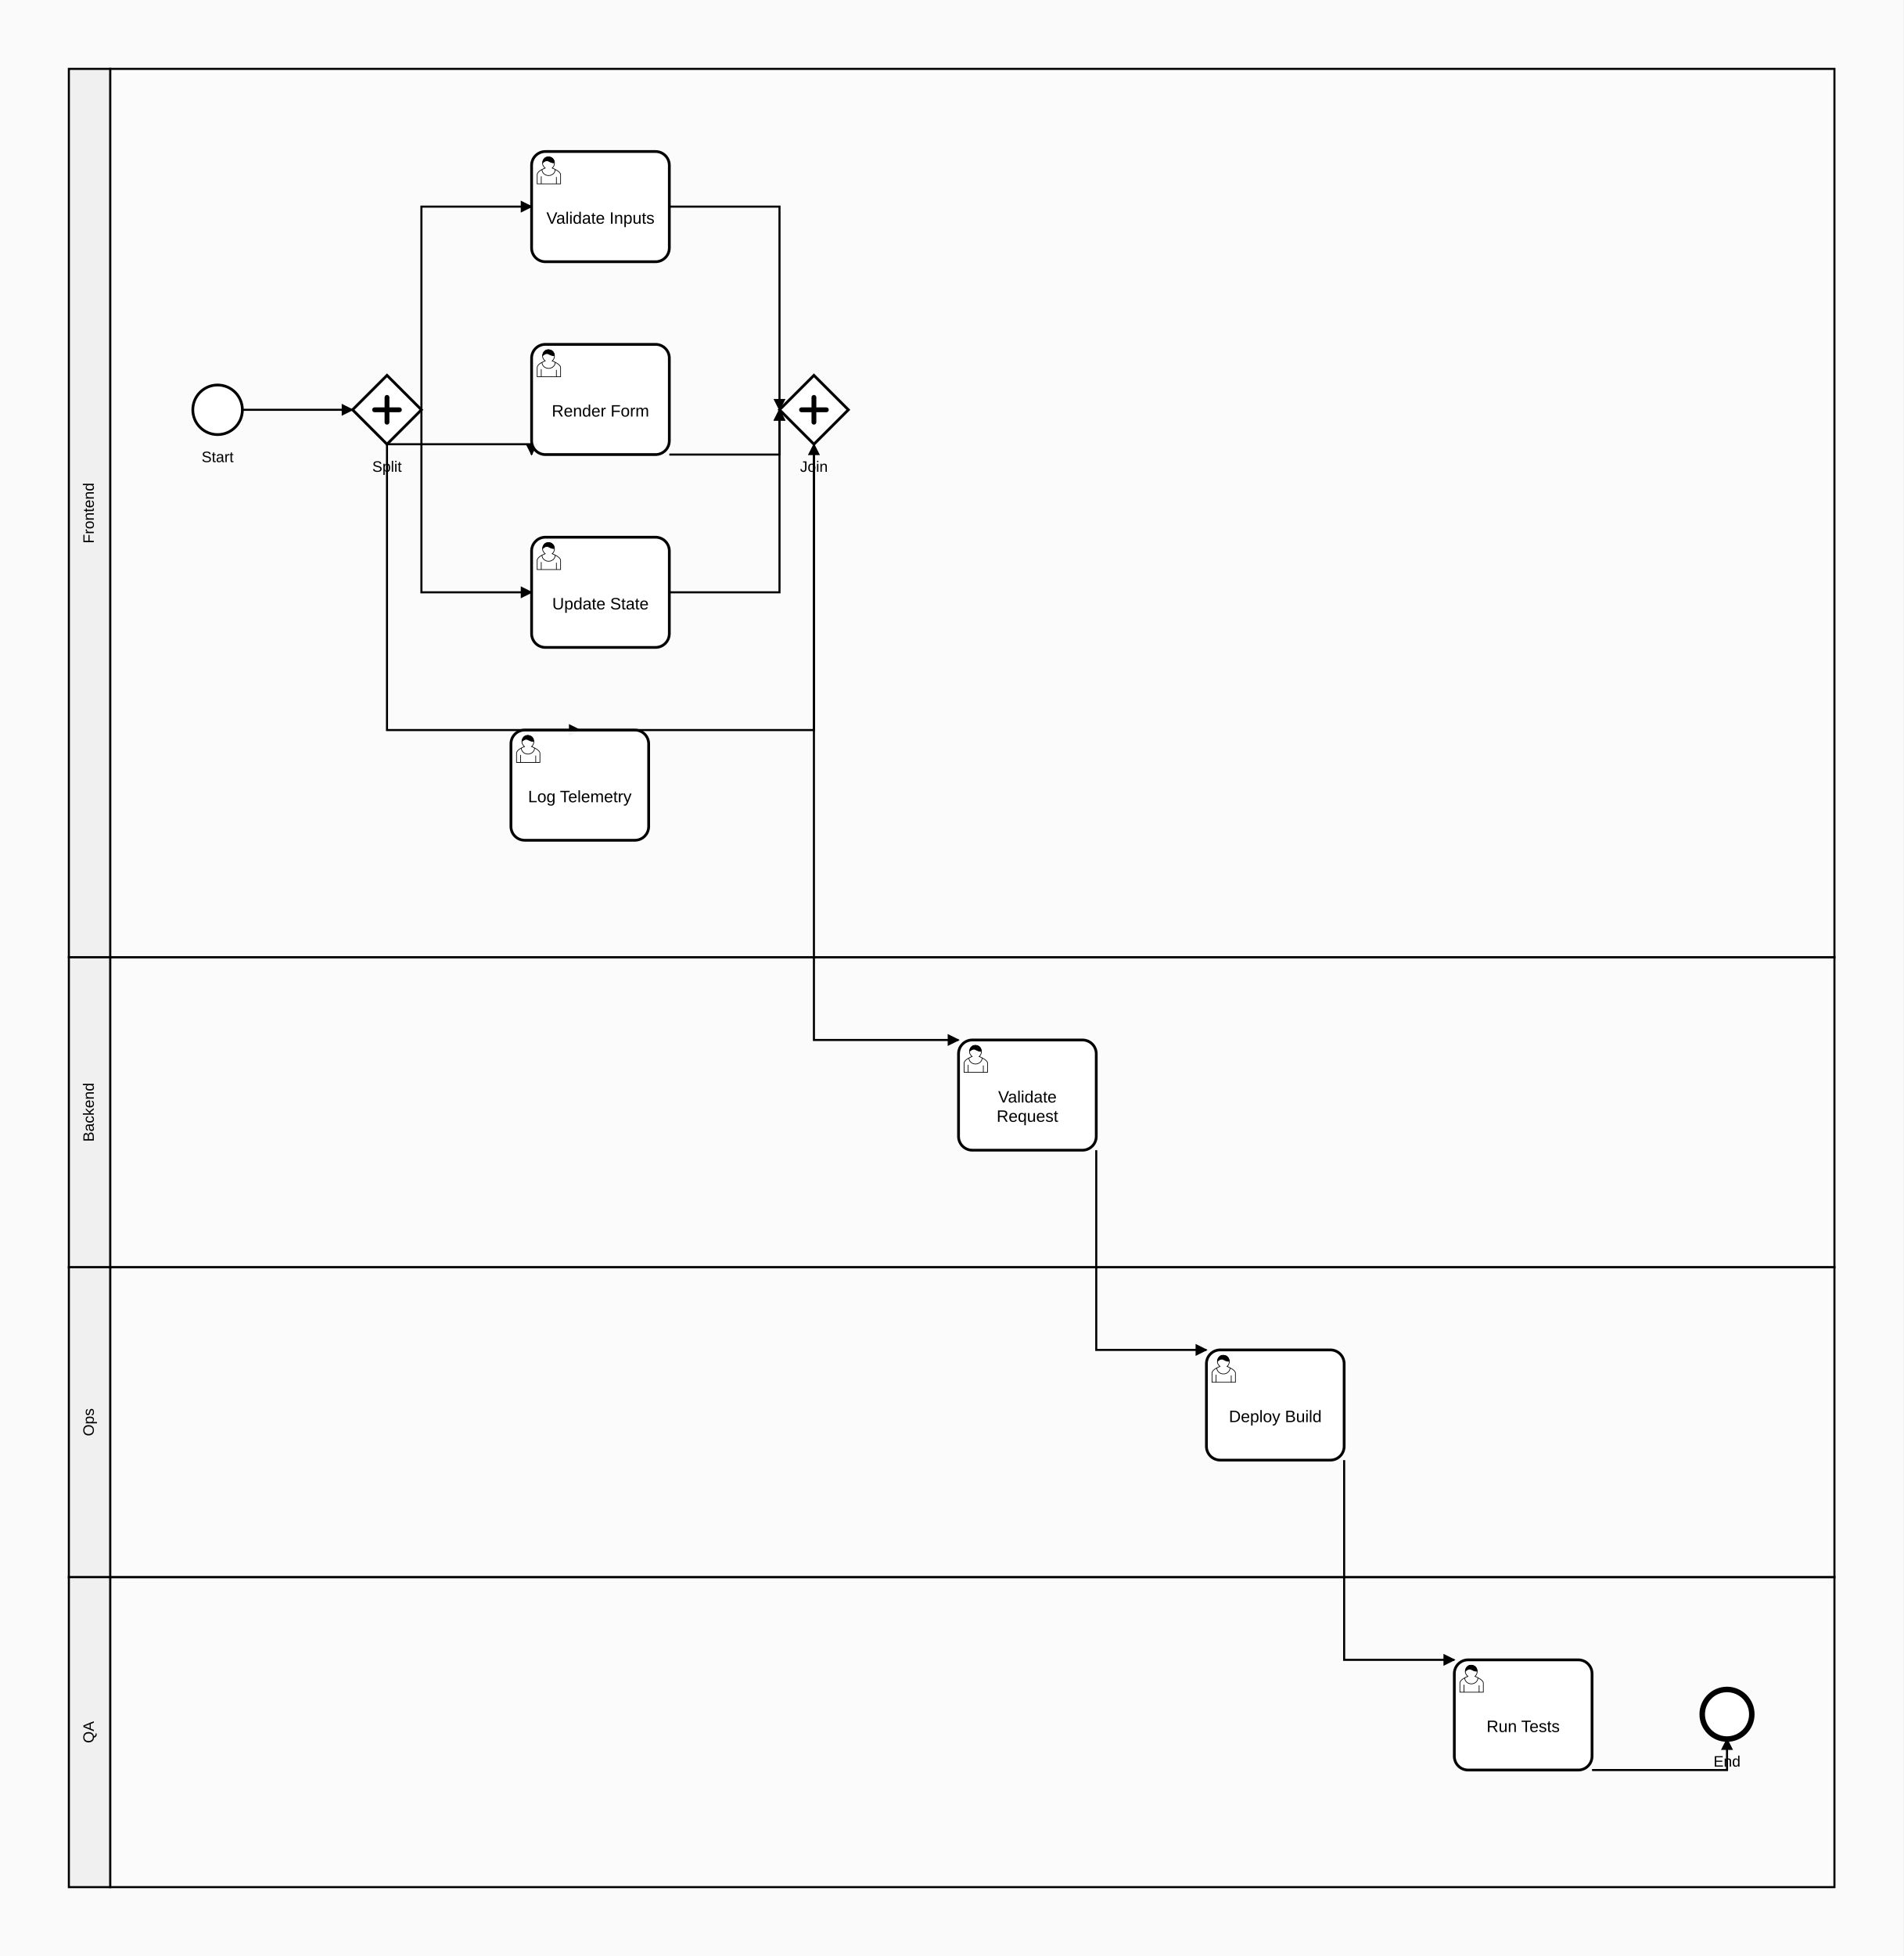
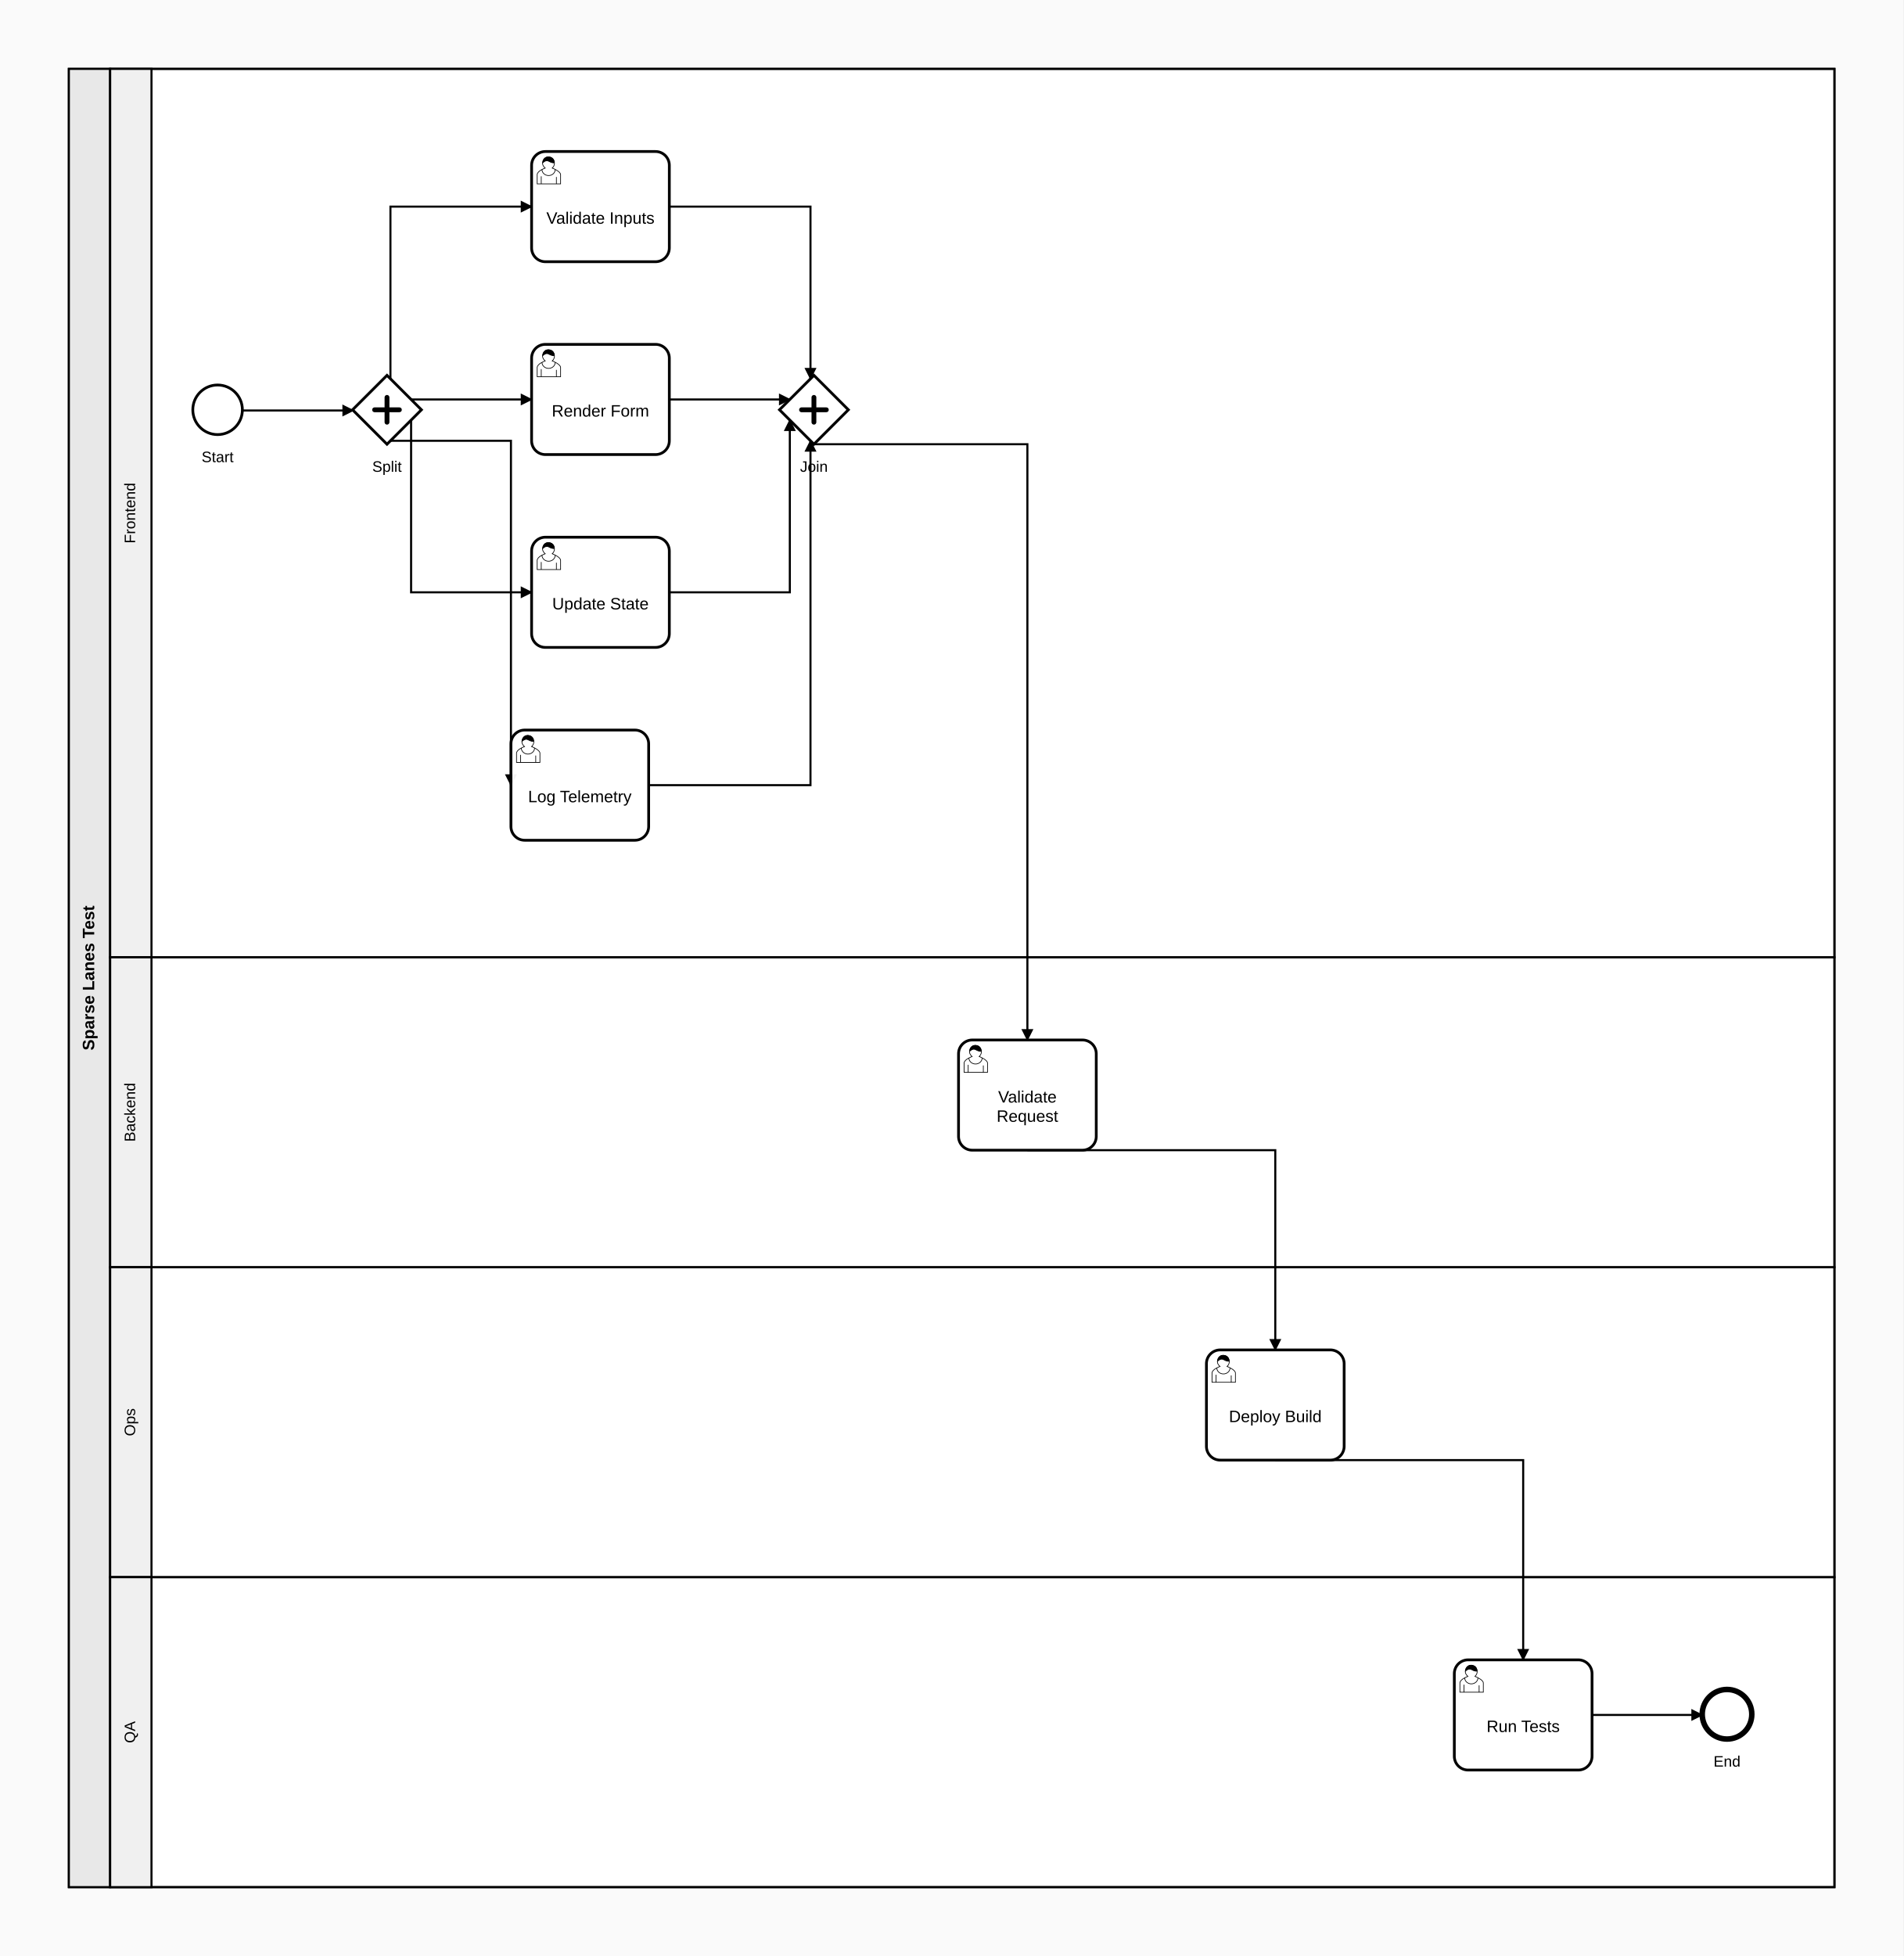
<svg xmlns="http://www.w3.org/2000/svg" width="1382" height="1420" viewBox="0 0 1382 1420" font-family="Arial, sans-serif">
  <defs>
    <marker id="seq-end" viewBox="0 0 20 20" refX="11" refY="10" markerWidth="10" markerHeight="10" orient="auto">
      <path d="M 1 5 L 11 10 L 1 15 Z" fill="#000000" stroke="#000000" stroke-width="1" />
    </marker>
    <marker id="seq-default-src" viewBox="0 0 20 20" refX="6" refY="10" markerWidth="10" markerHeight="10" orient="auto">
      <path d="M 6 3 L 10 17" stroke="#000000" stroke-width="1.5" />
    </marker>
    <marker id="seq-conditional-src" viewBox="0 0 20 20" refX="1" refY="10" markerWidth="12" markerHeight="12" orient="auto">
      <path d="M 1 10 L 8 6 L 15 10 L 8 14 Z" fill="#ffffff" stroke="#000000" stroke-width="1" />
    </marker>
    <marker id="msg-start" viewBox="0 0 20 20" refX="6" refY="6" markerWidth="20" markerHeight="20" orient="auto">
      <circle cx="6" cy="6" r="3.5" fill="#ffffff" stroke="#000000" stroke-width="1" />
    </marker>
    <marker id="msg-end" viewBox="0 0 20 20" refX="8.5" refY="5" markerWidth="20" markerHeight="20" orient="auto">
      <path d="m 1 5 l 0 -3 l 7 3 l -7 3 z" fill="#ffffff" stroke="#000000" stroke-width="1" stroke-linecap="butt" />
    </marker>
    <marker id="assoc-end" viewBox="0 0 20 20" refX="11" refY="10" markerWidth="10" markerHeight="10" orient="auto">
      <path d="M 1 5 L 11 10 L 1 15" fill="none" stroke="#000000" stroke-width="1.5" />
    </marker>
  </defs>
  <rect width="1382" height="1420" fill="#fafafa" />
+   <rect x="50" y="50" width="1282" height="1320" fill="#ffffff" stroke="#000000" stroke-width="1.5" />
+   <rect x="50" y="50" width="30" height="1320" fill="#e8e8e8" stroke="#000000" stroke-width="1.5" />
+   <text x="65" y="710" text-anchor="middle" dominant-baseline="middle" font-size="12" font-weight="bold" fill="#000000" transform="rotate(-90,65,710)">Sparse Lanes Test</text>
  <rect x="80" y="50" width="1252" height="645" fill="#ffffff" fill-opacity="0.25" stroke="#000000" stroke-width="1.5" />
-   <rect x="50" y="50" width="30" height="645" fill="#f0f0f0" stroke="#000000" stroke-width="1.5" />
-   <text x="65" y="372.5" text-anchor="middle" dominant-baseline="middle" font-size="11" fill="#000000" transform="rotate(-90,65,372.5)">Frontend</text>
+   <rect x="80" y="50" width="30" height="645" fill="#f0f0f0" stroke="#000000" stroke-width="1.5" />
+   <text x="95" y="372.5" text-anchor="middle" dominant-baseline="middle" font-size="11" fill="#000000" transform="rotate(-90,95,372.5)">Frontend</text>
  <rect x="80" y="695" width="1252" height="225" fill="#ffffff" fill-opacity="0.25" stroke="#000000" stroke-width="1.5" />
-   <rect x="50" y="695" width="30" height="225" fill="#f0f0f0" stroke="#000000" stroke-width="1.5" />
-   <text x="65" y="807.5" text-anchor="middle" dominant-baseline="middle" font-size="11" fill="#000000" transform="rotate(-90,65,807.5)">Backend</text>
+   <rect x="80" y="695" width="30" height="225" fill="#f0f0f0" stroke="#000000" stroke-width="1.5" />
+   <text x="95" y="807.5" text-anchor="middle" dominant-baseline="middle" font-size="11" fill="#000000" transform="rotate(-90,95,807.5)">Backend</text>
  <rect x="80" y="920" width="1252" height="225" fill="#ffffff" fill-opacity="0.25" stroke="#000000" stroke-width="1.5" />
-   <rect x="50" y="920" width="30" height="225" fill="#f0f0f0" stroke="#000000" stroke-width="1.5" />
-   <text x="65" y="1032.5" text-anchor="middle" dominant-baseline="middle" font-size="11" fill="#000000" transform="rotate(-90,65,1032.5)">Ops</text>
+   <rect x="80" y="920" width="30" height="225" fill="#f0f0f0" stroke="#000000" stroke-width="1.5" />
+   <text x="95" y="1032.5" text-anchor="middle" dominant-baseline="middle" font-size="11" fill="#000000" transform="rotate(-90,95,1032.5)">Ops</text>
  <rect x="80" y="1145" width="1252" height="225" fill="#ffffff" fill-opacity="0.25" stroke="#000000" stroke-width="1.5" />
-   <rect x="50" y="1145" width="30" height="225" fill="#f0f0f0" stroke="#000000" stroke-width="1.5" />
-   <text x="65" y="1257.5" text-anchor="middle" dominant-baseline="middle" font-size="11" fill="#000000" transform="rotate(-90,65,1257.5)">QA</text>
-   <path d="M 176 297.5 L 256 297.5" stroke="#000000" stroke-width="1.5" fill="none" marker-end="url(#seq-end)" />
-   <path d="M 306 297.5 L 306 150 L 386 150" stroke="#000000" stroke-width="1.5" fill="none" marker-end="url(#seq-end)" />
-   <path d="M 281 322.5 L 386 322.5 L 386 330" stroke="#000000" stroke-width="1.5" fill="none" marker-end="url(#seq-end)" />
-   <path d="M 306 297.5 L 306 430 L 386 430" stroke="#000000" stroke-width="1.5" fill="none" marker-end="url(#seq-end)" />
-   <path d="M 281 322.5 L 281 530 L 421 530" stroke="#000000" stroke-width="1.5" fill="none" marker-end="url(#seq-end)" />
-   <path d="M 486 150 L 566 150 L 566 297.5" stroke="#000000" stroke-width="1.5" fill="none" marker-end="url(#seq-end)" />
-   <path d="M 486 330 L 566 330 L 566 297.5" stroke="#000000" stroke-width="1.5" fill="none" marker-end="url(#seq-end)" />
-   <path d="M 486 430 L 566 430 L 566 297.5" stroke="#000000" stroke-width="1.5" fill="none" marker-end="url(#seq-end)" />
-   <path d="M 421 530 L 591 530 L 591 322.5" stroke="#000000" stroke-width="1.5" fill="none" marker-end="url(#seq-end)" />
-   <path d="M 591 322.5 L 591 755 L 696 755" stroke="#000000" stroke-width="1.5" fill="none" marker-end="url(#seq-end)" />
-   <path d="M 796 835 L 796 980 L 876 980" stroke="#000000" stroke-width="1.5" fill="none" marker-end="url(#seq-end)" />
-   <path d="M 976 1060 L 976 1205 L 1056 1205" stroke="#000000" stroke-width="1.5" fill="none" marker-end="url(#seq-end)" />
-   <path d="M 1156 1285 L 1254 1285 L 1254 1262.5" stroke="#000000" stroke-width="1.5" fill="none" marker-end="url(#seq-end)" />
+   <rect x="80" y="1145" width="30" height="225" fill="#f0f0f0" stroke="#000000" stroke-width="1.5" />
+   <text x="95" y="1257.5" text-anchor="middle" dominant-baseline="middle" font-size="11" fill="#000000" transform="rotate(-90,95,1257.5)">QA</text>
+   <path d="M 176 298 L 256.5 298" stroke="#000000" stroke-width="1.5" fill="none" marker-end="url(#seq-end)" />
+   <path d="M 283.5 275 L 283.5 150 L 386 150" stroke="#000000" stroke-width="1.5" fill="none" marker-end="url(#seq-end)" />
+   <path d="M 298.5 290 L 386 290" stroke="#000000" stroke-width="1.5" fill="none" marker-end="url(#seq-end)" />
+   <path d="M 298.5 305 L 298.5 430 L 386 430" stroke="#000000" stroke-width="1.5" fill="none" marker-end="url(#seq-end)" />
+   <path d="M 283.5 320 L 371 320 L 371 570" stroke="#000000" stroke-width="1.5" fill="none" marker-end="url(#seq-end)" />
+   <path d="M 486 150 L 588.5 150 L 588.5 275" stroke="#000000" stroke-width="1.5" fill="none" marker-end="url(#seq-end)" />
+   <path d="M 486 290 L 573.5 290" stroke="#000000" stroke-width="1.5" fill="none" marker-end="url(#seq-end)" />
+   <path d="M 486 430 L 573.5 430 L 573.5 305" stroke="#000000" stroke-width="1.5" fill="none" marker-end="url(#seq-end)" />
+   <path d="M 471 570 L 588.5 570 L 588.5 320" stroke="#000000" stroke-width="1.5" fill="none" marker-end="url(#seq-end)" />
+   <path d="M 591 322.5 L 746 322.5 L 746 755" stroke="#000000" stroke-width="1.5" fill="none" marker-end="url(#seq-end)" />
+   <path d="M 746 835 L 926 835 L 926 980" stroke="#000000" stroke-width="1.5" fill="none" marker-end="url(#seq-end)" />
+   <path d="M 926 1060 L 1106 1060 L 1106 1205" stroke="#000000" stroke-width="1.5" fill="none" marker-end="url(#seq-end)" />
+   <path d="M 1156 1245 L 1236 1245" stroke="#000000" stroke-width="1.5" fill="none" marker-end="url(#seq-end)" />
  <circle cx="158" cy="297.5" r="18" fill="#ffffff" fill-opacity="0.95" stroke="#000000" stroke-width="2" />
  <text x="158" y="335.5" text-anchor="middle" font-size="11" fill="#000000">Start</text>
  <polygon points="281,272.5 306,297.5 281,322.5 256,297.5" fill="#ffffff" fill-opacity="0.95" stroke="#000000" stroke-width="2" />
  <line x1="281" y1="288.5" x2="281" y2="306.5" stroke="#000000" stroke-width="3.5" stroke-linecap="round" />
  <line x1="272" y1="297.5" x2="290" y2="297.5" stroke="#000000" stroke-width="3.5" stroke-linecap="round" />
  <text x="281" y="342.5" text-anchor="middle" font-size="11" fill="#000000">Split</text>
  <rect x="386" y="110" width="100" height="80" rx="10" ry="10" fill="#ffffff" fill-opacity="0.95" stroke="#000000" stroke-width="2" />
  <g>
    <path d="m 401,122 c 0.909,-0.845 1.594,-2.049 1.594,-3.385 0,-2.554 -1.805,-4.622 -4.357,-4.622 -2.552,0 -4.288,2.068 -4.288,4.622 0,1.348 0.974,2.562 1.896,3.405 -0.529,0.187 -5.669,2.097 -5.794,4.756 v 6.718 h 17 v -6.718 c 0,-2.298 -5.528,-4.595 -6.051,-4.776 z m -8,6 l 0,5.5 m 11,0 l 0,-5" fill="#ffffff" stroke="#000000" stroke-width="0.5" />
    <path d="m 403.162,123.009 c 0,2.447 -2.158,4.431 -4.821,4.431 -2.665,0 -4.822,-1.981 -4.822,-4.431" fill="none" stroke="#000000" stroke-width="0.5" />
    <path d="m 394.1,118.2 c 0,0 2.251,-2.358 4.274,-1.177 2.024,1.181 4.221,1.537 4.124,0.965 -0.098,-0.57 -0.117,-3.791 -4.191,-4.136 -3.575,0.001 -4.208,3.367 -4.207,4.348 z" fill="#000000" stroke="#000000" stroke-width="0.5" />
  </g>
  <text x="436" y="159" text-anchor="middle" dominant-baseline="middle" font-size="12" fill="#000000">Validate Inputs</text>
  <rect x="386" y="250" width="100" height="80" rx="10" ry="10" fill="#ffffff" fill-opacity="0.95" stroke="#000000" stroke-width="2" />
  <g>
    <path d="m 401,262 c 0.909,-0.845 1.594,-2.049 1.594,-3.385 0,-2.554 -1.805,-4.622 -4.357,-4.622 -2.552,0 -4.288,2.068 -4.288,4.622 0,1.348 0.974,2.562 1.896,3.405 -0.529,0.187 -5.669,2.097 -5.794,4.756 v 6.718 h 17 v -6.718 c 0,-2.298 -5.528,-4.595 -6.051,-4.776 z m -8,6 l 0,5.5 m 11,0 l 0,-5" fill="#ffffff" stroke="#000000" stroke-width="0.5" />
    <path d="m 403.162,263.009 c 0,2.447 -2.158,4.431 -4.821,4.431 -2.665,0 -4.822,-1.981 -4.822,-4.431" fill="none" stroke="#000000" stroke-width="0.5" />
    <path d="m 394.1,258.2 c 0,0 2.251,-2.358 4.274,-1.177 2.024,1.181 4.221,1.537 4.124,0.965 -0.098,-0.57 -0.117,-3.791 -4.191,-4.136 -3.575,0.001 -4.208,3.367 -4.207,4.348 z" fill="#000000" stroke="#000000" stroke-width="0.5" />
  </g>
  <text x="436" y="299" text-anchor="middle" dominant-baseline="middle" font-size="12" fill="#000000">Render Form</text>
  <rect x="386" y="390" width="100" height="80" rx="10" ry="10" fill="#ffffff" fill-opacity="0.95" stroke="#000000" stroke-width="2" />
  <g>
    <path d="m 401,402 c 0.909,-0.845 1.594,-2.049 1.594,-3.385 0,-2.554 -1.805,-4.622 -4.357,-4.622 -2.552,0 -4.288,2.068 -4.288,4.622 0,1.348 0.974,2.562 1.896,3.405 -0.529,0.187 -5.669,2.097 -5.794,4.756 v 6.718 h 17 v -6.718 c 0,-2.298 -5.528,-4.595 -6.051,-4.776 z m -8,6 l 0,5.5 m 11,0 l 0,-5" fill="#ffffff" stroke="#000000" stroke-width="0.5" />
    <path d="m 403.162,403.009 c 0,2.447 -2.158,4.431 -4.821,4.431 -2.665,0 -4.822,-1.981 -4.822,-4.431" fill="none" stroke="#000000" stroke-width="0.5" />
    <path d="m 394.1,398.2 c 0,0 2.251,-2.358 4.274,-1.177 2.024,1.181 4.221,1.537 4.124,0.965 -0.098,-0.57 -0.117,-3.791 -4.191,-4.136 -3.575,0.001 -4.208,3.367 -4.207,4.348 z" fill="#000000" stroke="#000000" stroke-width="0.5" />
  </g>
  <text x="436" y="439" text-anchor="middle" dominant-baseline="middle" font-size="12" fill="#000000">Update State</text>
  <rect x="371" y="530" width="100" height="80" rx="10" ry="10" fill="#ffffff" fill-opacity="0.95" stroke="#000000" stroke-width="2" />
  <g>
    <path d="m 386,542 c 0.909,-0.845 1.594,-2.049 1.594,-3.385 0,-2.554 -1.805,-4.622 -4.357,-4.622 -2.552,0 -4.288,2.068 -4.288,4.622 0,1.348 0.974,2.562 1.896,3.405 -0.529,0.187 -5.669,2.097 -5.794,4.756 v 6.718 h 17 v -6.718 c 0,-2.298 -5.528,-4.595 -6.051,-4.776 z m -8,6 l 0,5.5 m 11,0 l 0,-5" fill="#ffffff" stroke="#000000" stroke-width="0.5" />
    <path d="m 388.162,543.009 c 0,2.447 -2.158,4.431 -4.821,4.431 -2.665,0 -4.822,-1.981 -4.822,-4.431" fill="none" stroke="#000000" stroke-width="0.5" />
    <path d="m 379.1,538.2 c 0,0 2.251,-2.358 4.274,-1.177 2.024,1.181 4.221,1.537 4.124,0.965 -0.098,-0.57 -0.117,-3.791 -4.191,-4.136 -3.575,0.001 -4.208,3.367 -4.207,4.348 z" fill="#000000" stroke="#000000" stroke-width="0.5" />
  </g>
  <text x="421" y="579" text-anchor="middle" dominant-baseline="middle" font-size="12" fill="#000000">Log Telemetry</text>
  <polygon points="591,272.5 616,297.5 591,322.5 566,297.5" fill="#ffffff" fill-opacity="0.95" stroke="#000000" stroke-width="2" />
  <line x1="591" y1="288.5" x2="591" y2="306.5" stroke="#000000" stroke-width="3.5" stroke-linecap="round" />
  <line x1="582" y1="297.5" x2="600" y2="297.5" stroke="#000000" stroke-width="3.5" stroke-linecap="round" />
  <text x="591" y="342.5" text-anchor="middle" font-size="11" fill="#000000">Join</text>
  <rect x="696" y="755" width="100" height="80" rx="10" ry="10" fill="#ffffff" fill-opacity="0.95" stroke="#000000" stroke-width="2" />
  <g>
    <path d="m 711,767 c 0.909,-0.845 1.594,-2.049 1.594,-3.385 0,-2.554 -1.805,-4.622 -4.357,-4.622 -2.552,0 -4.288,2.068 -4.288,4.622 0,1.348 0.974,2.562 1.896,3.405 -0.529,0.187 -5.669,2.097 -5.794,4.756 v 6.718 h 17 v -6.718 c 0,-2.298 -5.528,-4.595 -6.051,-4.776 z m -8,6 l 0,5.5 m 11,0 l 0,-5" fill="#ffffff" stroke="#000000" stroke-width="0.5" />
    <path d="m 713.162,768.009 c 0,2.447 -2.158,4.431 -4.821,4.431 -2.665,0 -4.822,-1.981 -4.822,-4.431" fill="none" stroke="#000000" stroke-width="0.5" />
    <path d="m 704.1,763.2 c 0,0 2.251,-2.358 4.274,-1.177 2.024,1.181 4.221,1.537 4.124,0.965 -0.098,-0.57 -0.117,-3.791 -4.191,-4.136 -3.575,0.001 -4.208,3.367 -4.207,4.348 z" fill="#000000" stroke="#000000" stroke-width="0.5" />
  </g>
  <text x="746" y="797" text-anchor="middle" dominant-baseline="middle" font-size="12" fill="#000000">Validate</text>
  <text x="746" y="811" text-anchor="middle" dominant-baseline="middle" font-size="12" fill="#000000">Request</text>
  <rect x="876" y="980" width="100" height="80" rx="10" ry="10" fill="#ffffff" fill-opacity="0.95" stroke="#000000" stroke-width="2" />
  <g>
    <path d="m 891,992 c 0.909,-0.845 1.594,-2.049 1.594,-3.385 0,-2.554 -1.805,-4.622 -4.357,-4.622 -2.552,0 -4.288,2.068 -4.288,4.622 0,1.348 0.974,2.562 1.896,3.405 -0.529,0.187 -5.669,2.097 -5.794,4.756 v 6.718 h 17 v -6.718 c 0,-2.298 -5.528,-4.595 -6.051,-4.776 z m -8,6 l 0,5.5 m 11,0 l 0,-5" fill="#ffffff" stroke="#000000" stroke-width="0.5" />
    <path d="m 893.162,993.009 c 0,2.447 -2.158,4.431 -4.821,4.431 -2.665,0 -4.822,-1.981 -4.822,-4.431" fill="none" stroke="#000000" stroke-width="0.5" />
    <path d="m 884.1,988.2 c 0,0 2.251,-2.358 4.274,-1.177 2.024,1.181 4.221,1.537 4.124,0.965 -0.098,-0.57 -0.117,-3.791 -4.191,-4.136 -3.575,0.001 -4.208,3.367 -4.207,4.348 z" fill="#000000" stroke="#000000" stroke-width="0.5" />
  </g>
  <text x="926" y="1029" text-anchor="middle" dominant-baseline="middle" font-size="12" fill="#000000">Deploy Build</text>
  <rect x="1056" y="1205" width="100" height="80" rx="10" ry="10" fill="#ffffff" fill-opacity="0.95" stroke="#000000" stroke-width="2" />
  <g>
    <path d="m 1071,1217 c 0.909,-0.845 1.594,-2.049 1.594,-3.385 0,-2.554 -1.805,-4.622 -4.357,-4.622 -2.552,0 -4.288,2.068 -4.288,4.622 0,1.348 0.974,2.562 1.896,3.405 -0.529,0.187 -5.669,2.097 -5.794,4.756 v 6.718 h 17 v -6.718 c 0,-2.298 -5.528,-4.595 -6.051,-4.776 z m -8,6 l 0,5.5 m 11,0 l 0,-5" fill="#ffffff" stroke="#000000" stroke-width="0.5" />
    <path d="m 1073.162,1218.009 c 0,2.447 -2.158,4.431 -4.821,4.431 -2.665,0 -4.822,-1.981 -4.822,-4.431" fill="none" stroke="#000000" stroke-width="0.5" />
    <path d="m 1064.1,1213.2 c 0,0 2.251,-2.358 4.274,-1.177 2.024,1.181 4.221,1.537 4.124,0.965 -0.098,-0.57 -0.117,-3.791 -4.191,-4.136 -3.575,0.001 -4.208,3.367 -4.207,4.348 z" fill="#000000" stroke="#000000" stroke-width="0.5" />
  </g>
  <text x="1106" y="1254" text-anchor="middle" dominant-baseline="middle" font-size="12" fill="#000000">Run Tests</text>
  <circle cx="1254" cy="1244.5" r="18" fill="#ffffff" fill-opacity="0.95" stroke="#000000" stroke-width="4" />
  <text x="1254" y="1282.5" text-anchor="middle" font-size="11" fill="#000000">End</text>
</svg>
